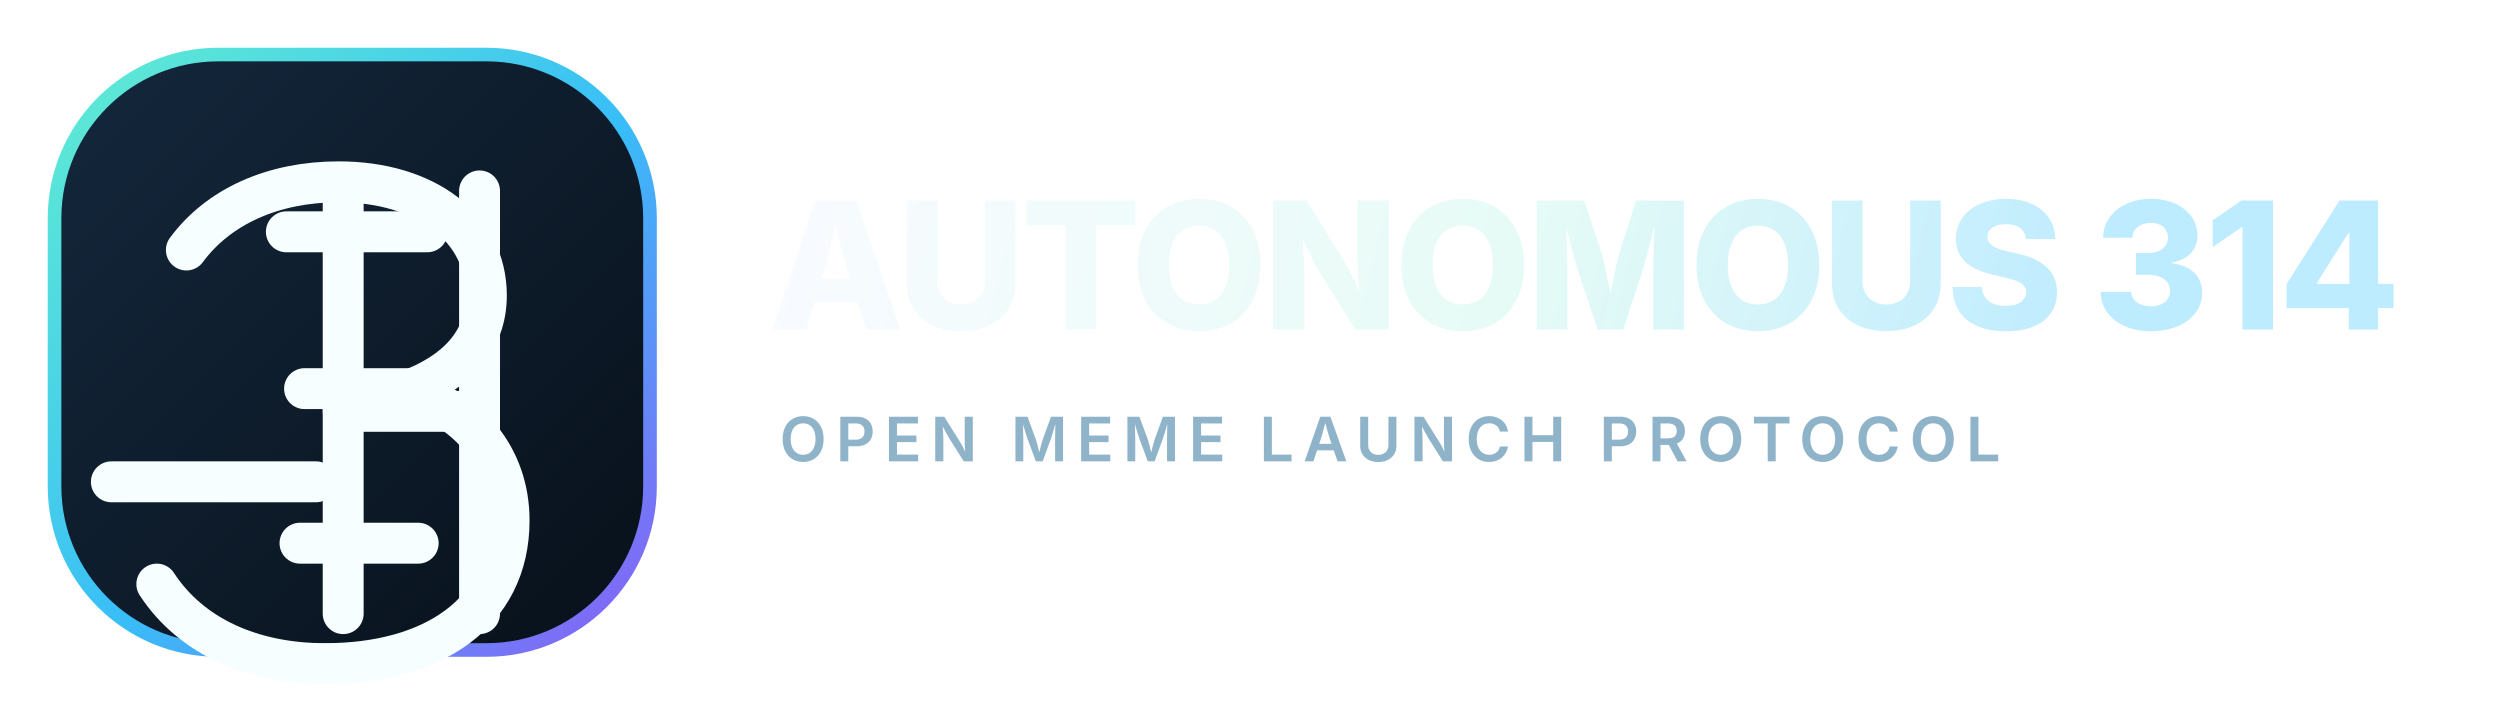
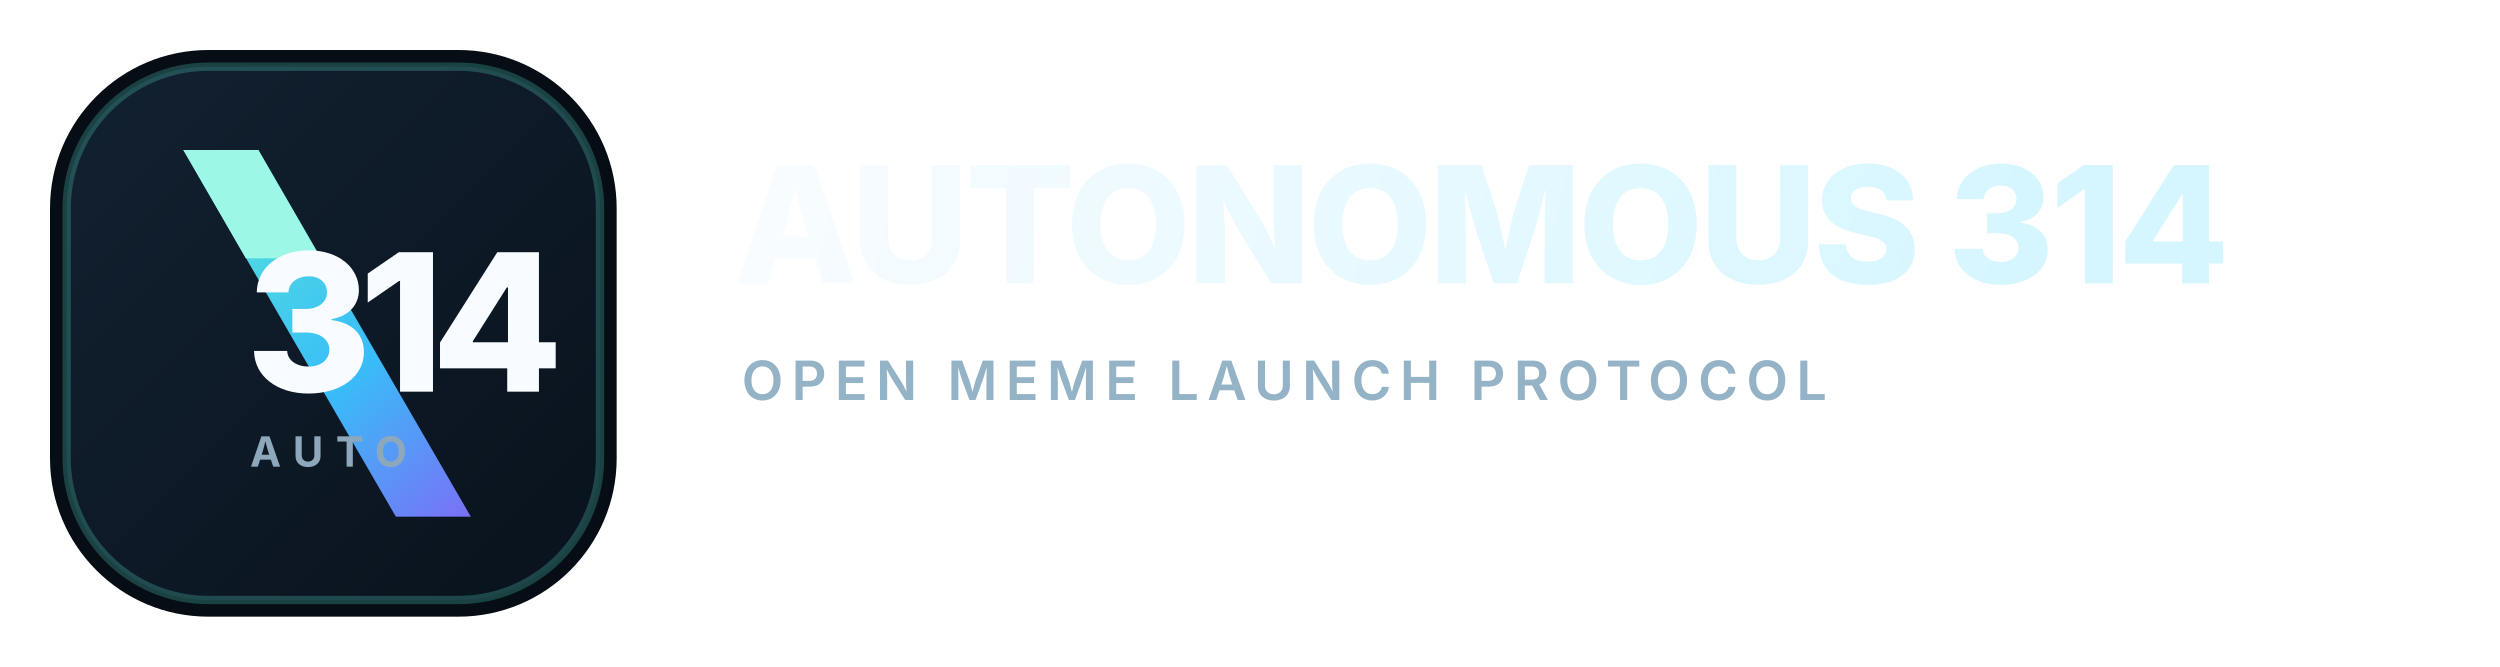
- <svg xmlns="http://www.w3.org/2000/svg" width="1100" height="320" viewBox="0 0 1100 320" fill="none">
+ <svg xmlns="http://www.w3.org/2000/svg" width="1200" height="320" viewBox="0 0 1200 320" fill="none">
  <defs>
-     <linearGradient id="stroke" x1="34" y1="34" x2="286" y2="286" gradientUnits="userSpaceOnUse">
+     <linearGradient id="panel" x1="32" y1="32" x2="288" y2="288" gradientUnits="userSpaceOnUse">
+       <stop stop-color="#122131" />
+       <stop offset="1" stop-color="#09121C" />
+     </linearGradient>
+     <linearGradient id="beam" x1="86" y1="70" x2="252" y2="256" gradientUnits="userSpaceOnUse">
      <stop stop-color="#5EEAD4" />
-       <stop offset="0.52" stop-color="#38BDF8" />
+       <stop offset="0.55" stop-color="#38BDF8" />
      <stop offset="1" stop-color="#8B5CF6" />
    </linearGradient>
-     <linearGradient id="bg" x1="44" y1="44" x2="276" y2="276" gradientUnits="userSpaceOnUse">
-       <stop stop-color="#13263A" />
-       <stop offset="1" stop-color="#08111B" />
-     </linearGradient>
-     <linearGradient id="word" x1="350" y1="82" x2="908" y2="220" gradientUnits="userSpaceOnUse">
-       <stop stop-color="#F8FBFF" />
-       <stop offset="0.55" stop-color="#E6FBF6" />
-       <stop offset="1" stop-color="#BDEBFF" />
+     <linearGradient id="word" x1="350" y1="88" x2="936" y2="236" gradientUnits="userSpaceOnUse">
+       <stop stop-color="#F9FCFF" />
+       <stop offset="1" stop-color="#D6F6FF" />
    </linearGradient>
  </defs>
-   <rect x="24" y="24" width="262" height="262" rx="72" fill="url(#bg)" stroke="url(#stroke)" stroke-width="6" />
-   <path d="M82 110C96 91 120 80 149 80C187 80 214 100 214 130C214 150 201 164 179 172C206 180 224 201 224 229C224 270 190 292 143 292C111 292 84 280 69 257" stroke="#F6FEFF" stroke-width="18" stroke-linecap="round" stroke-linejoin="round" />
-   <path d="M126 102H188" stroke="#F6FEFF" stroke-width="18" stroke-linecap="round" />
-   <path d="M134 171H190" stroke="#F6FEFF" stroke-width="18" stroke-linecap="round" />
-   <path d="M132 239H184" stroke="#F6FEFF" stroke-width="18" stroke-linecap="round" />
-   <path d="M49 212H139" stroke="#F6FEFF" stroke-width="18" stroke-linecap="round" />
-   <path d="M151 84V270" stroke="#F6FEFF" stroke-width="18" stroke-linecap="round" />
-   <path d="M211 84V270" stroke="#F6FEFF" stroke-width="18" stroke-linecap="round" />
-   <path d="M211 181H151" stroke="#F6FEFF" stroke-width="18" stroke-linecap="round" />
-   <text x="338" y="145" fill="url(#word)" font-size="78" font-weight="800" font-family="Inter, Arial, sans-serif" letter-spacing="-2">AUTONOMOUS 314</text>
-   <text x="343" y="203" fill="#8FB4C9" font-size="27" font-weight="600" font-family="Inter, Arial, sans-serif" letter-spacing="4">OPEN MEME LAUNCH PROTOCOL</text>
+   <rect x="24" y="24" width="272" height="272" rx="76" fill="#060D14" />
+   <rect x="32" y="32" width="256" height="256" rx="68" fill="url(#panel)" stroke="rgba(94,234,212,0.24)" stroke-width="4" />
+   <path d="M88 72H124L226 248H190L88 72Z" fill="url(#beam)" />
+   <path d="M88 72H124L154 124H118L88 72Z" fill="#9CF7E7" />
+   <text x="118" y="188" fill="#F8FBFF" font-size="92" font-weight="800" font-family="Inter, Arial, sans-serif" letter-spacing="-6">314</text>
+   <text x="120" y="224" fill="#8EA8BB" font-size="20" font-weight="700" font-family="Inter, Arial, sans-serif" letter-spacing="6">AUTO</text>
+   <text x="352" y="136" fill="url(#word)" font-size="78" font-weight="800" font-family="Inter, Arial, sans-serif" letter-spacing="-2">AUTONOMOUS 314</text>
+   <text x="356" y="192" fill="#95B3C6" font-size="26" font-weight="600" font-family="Inter, Arial, sans-serif" letter-spacing="4">OPEN MEME LAUNCH PROTOCOL</text>
</svg>
